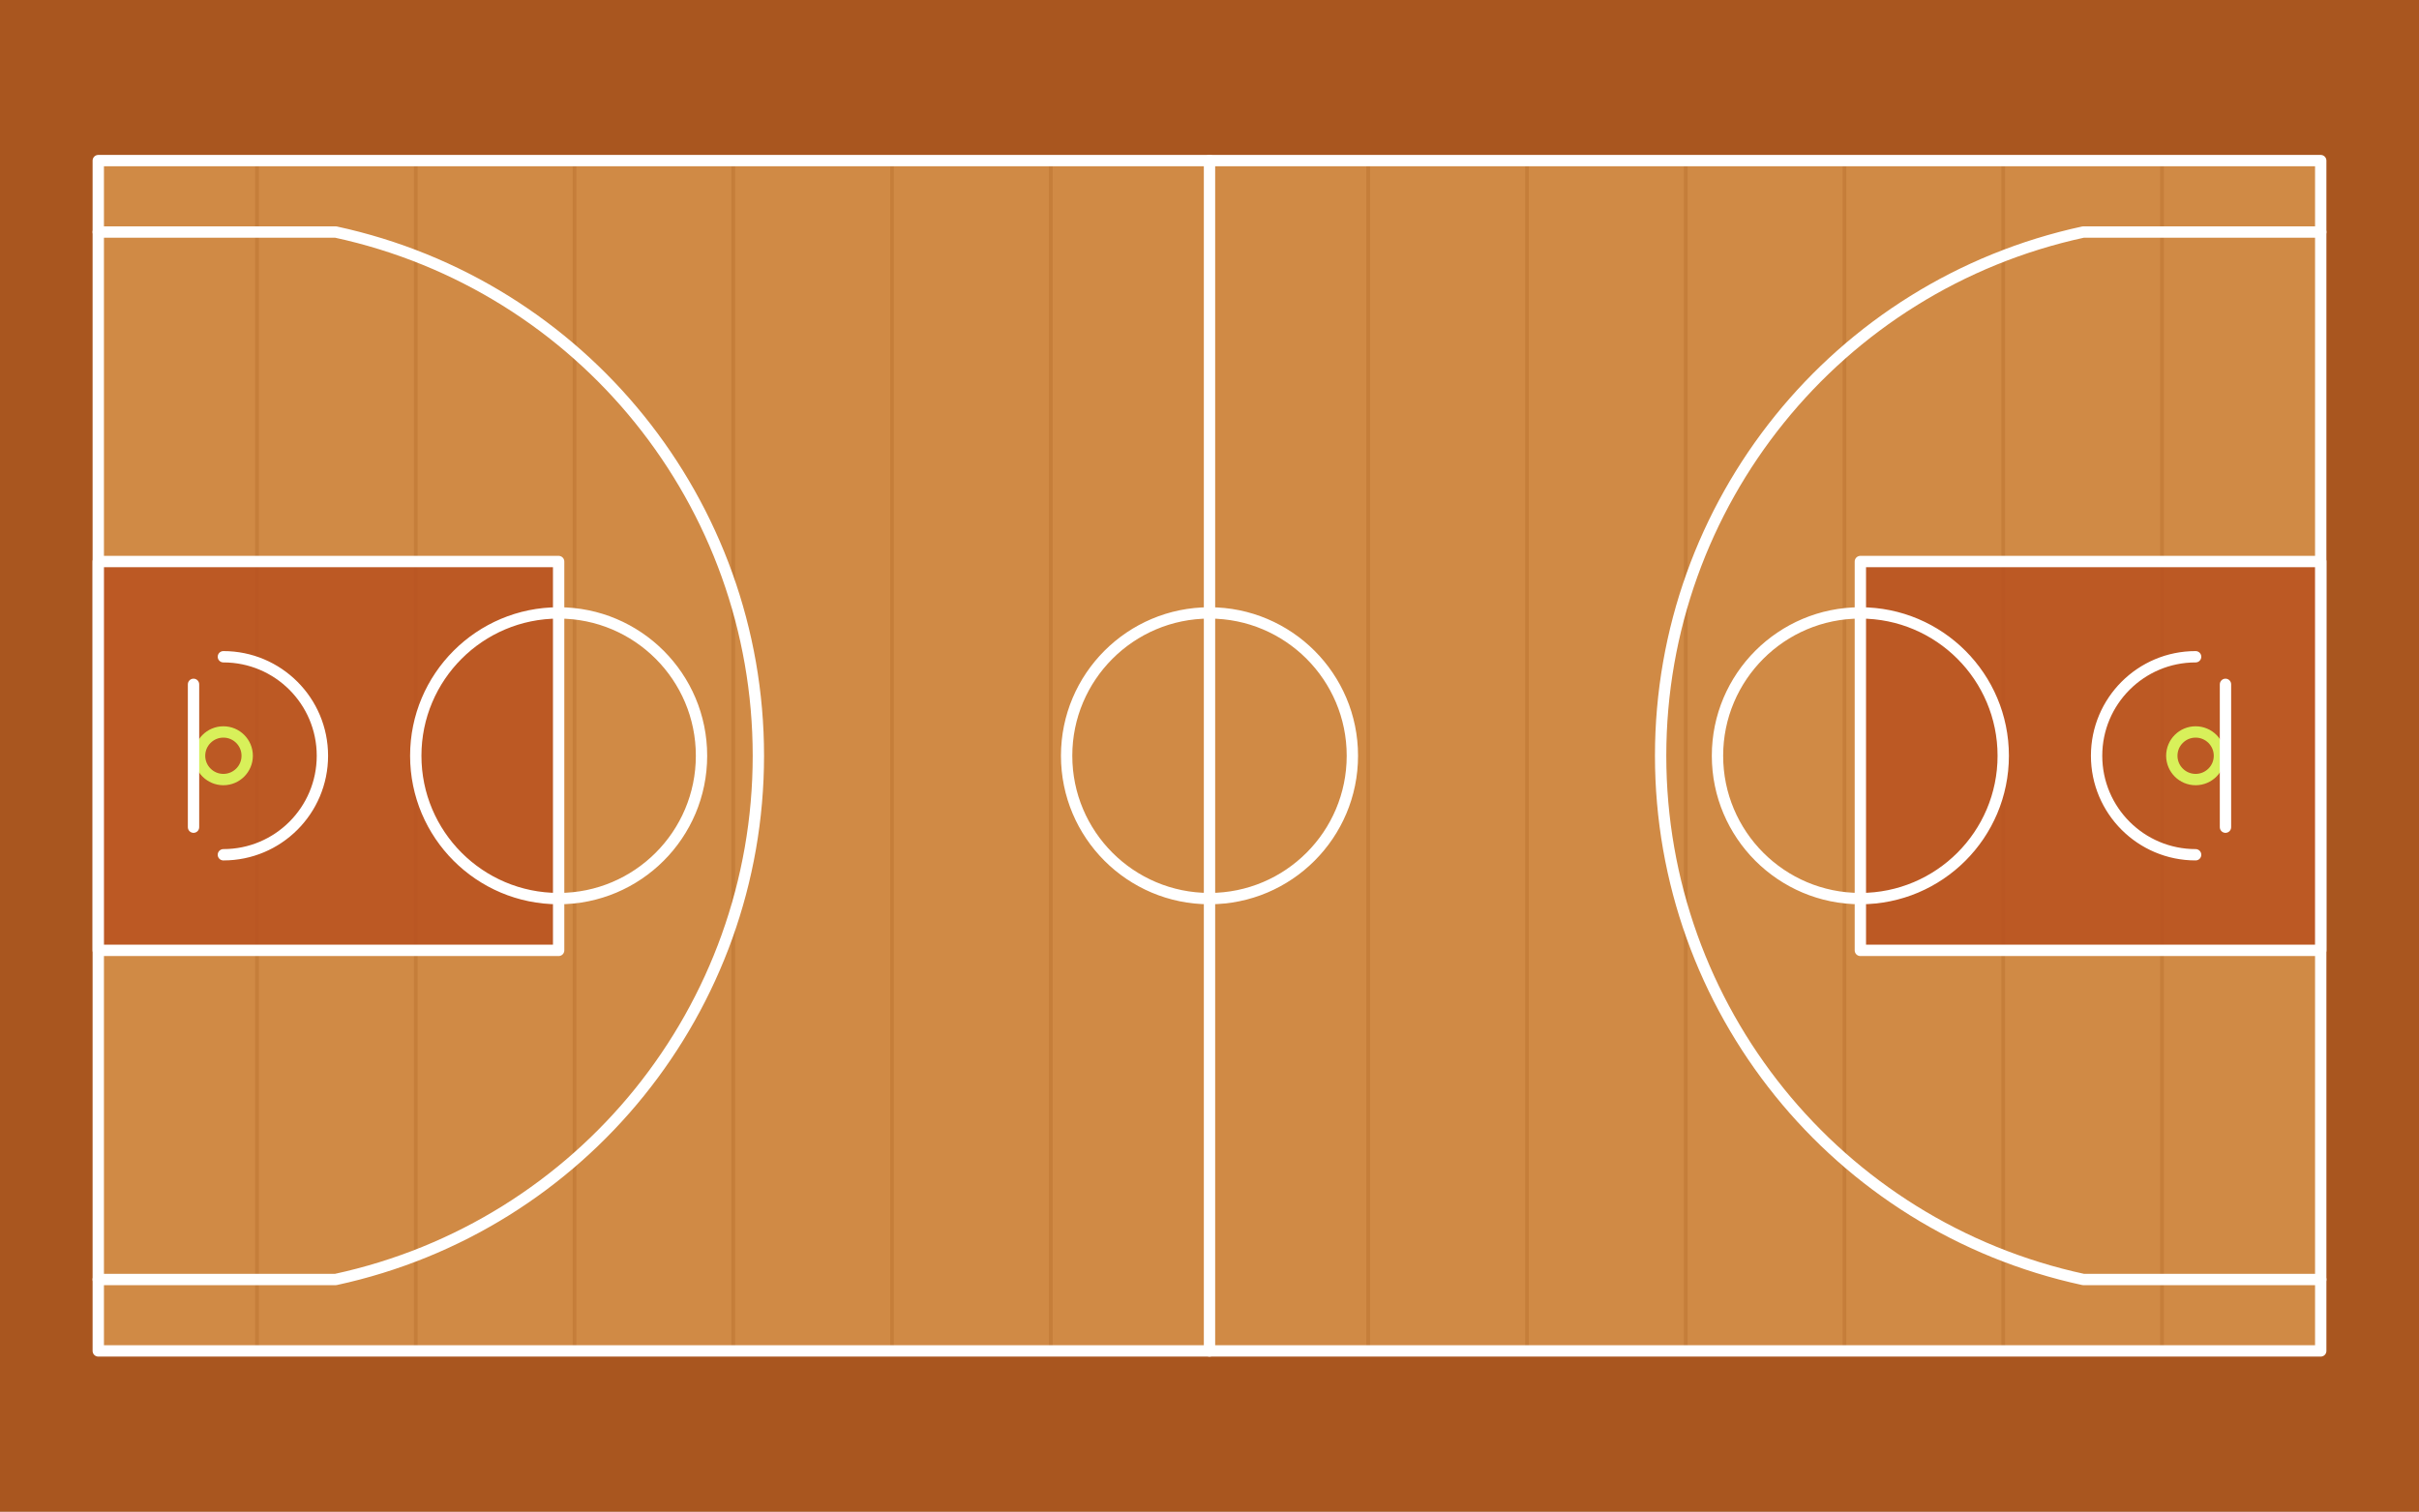
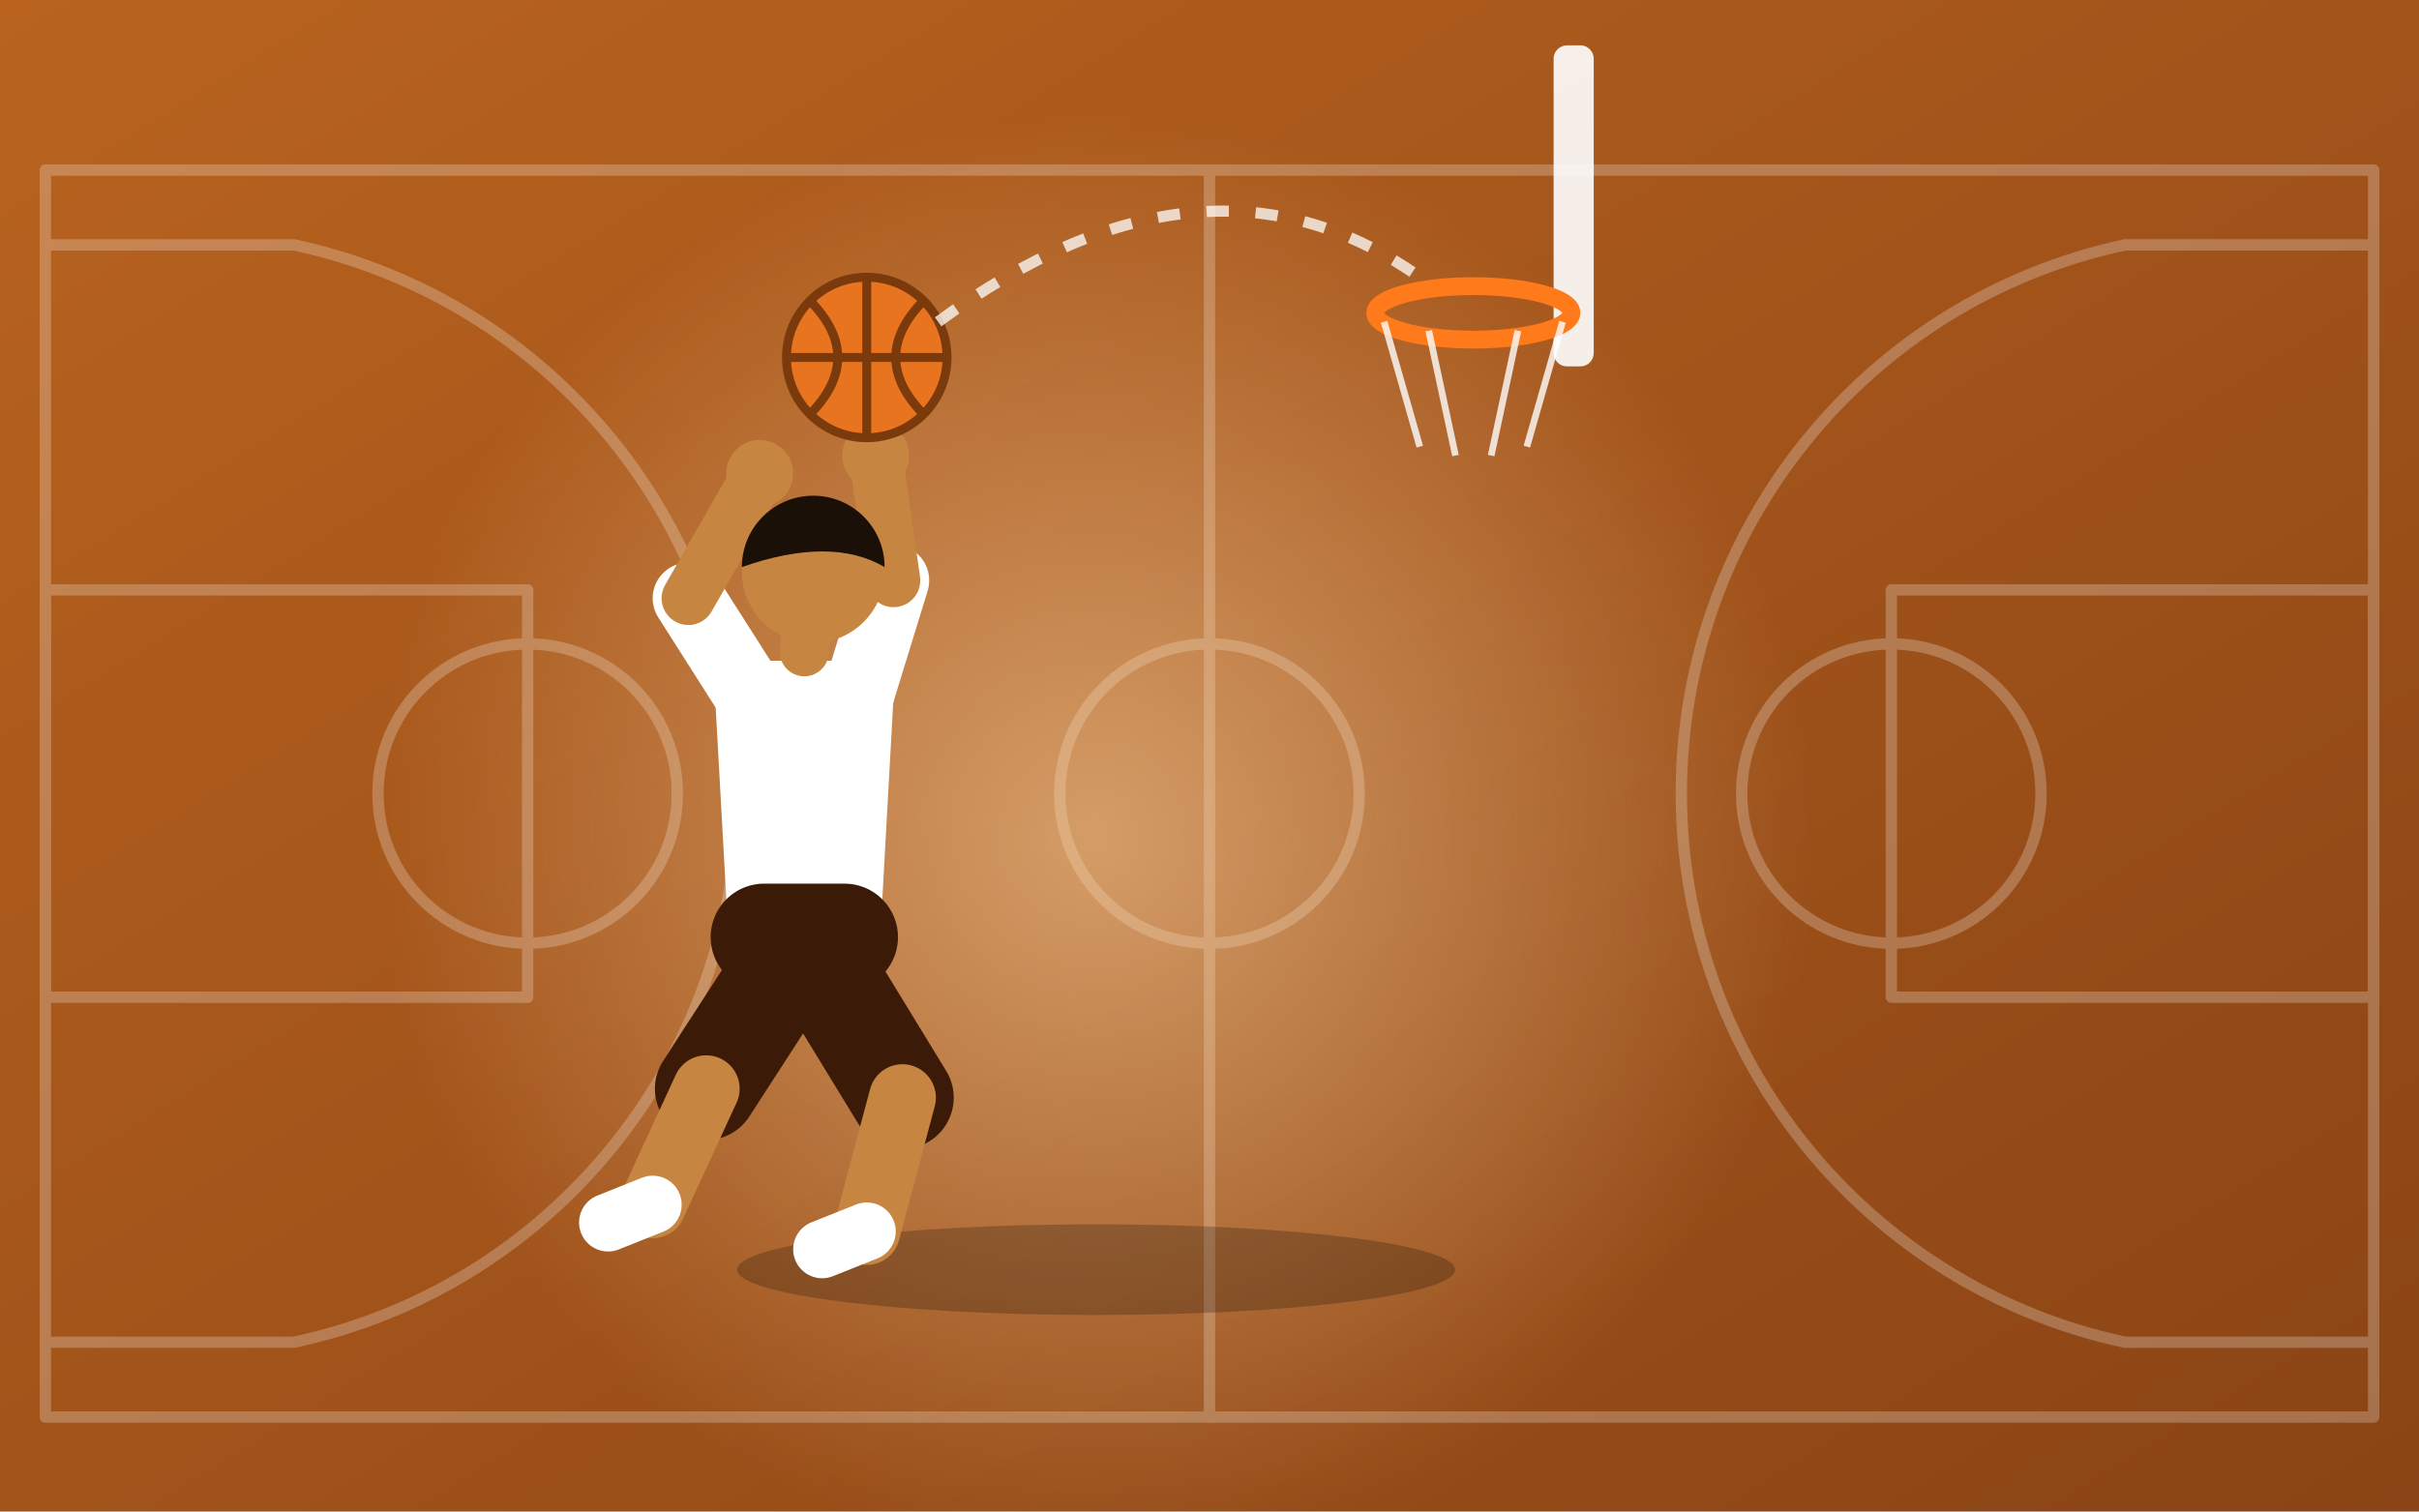
- <svg xmlns="http://www.w3.org/2000/svg" viewBox="0 0 640 400" role="img" aria-label="Sân bóng rổ nhìn từ trên xuống">
+ <svg xmlns="http://www.w3.org/2000/svg" viewBox="0 0 640 400" role="img" aria-label="Người chơi bóng rổ đang ném rổ">
  <defs>
    <linearGradient id="bg" x1="0" y1="0" x2="1" y2="1">
-       <stop offset="0" stop-color="#a9561f" />
+       <stop offset="0" stop-color="#b9631f" />
      <stop offset="1" stop-color="#8a4415" />
    </linearGradient>
+     <radialGradient id="sp" cx=".5" cy=".5" r=".5">
+       <stop offset="0" stop-color="#ffd9a8" stop-opacity=".55" />
+       <stop offset="1" stop-color="#ffd9a8" stop-opacity="0" />
+     </radialGradient>
  </defs>
  <rect width="640" height="400" fill="url(#bg)" />
-   <rect x="0.0" y="0.0" width="640.0" height="400.0" fill="#a9561f" />
-   <rect x="26.0" y="42.5" width="588.0" height="315.0" fill="#d08a45" />
-   <line x1="26.0" y1="42.5" x2="26.0" y2="357.5" stroke="#b9722f" stroke-width="1" opacity=".5" />
-   <line x1="68.0" y1="42.5" x2="68.0" y2="357.5" stroke="#b9722f" stroke-width="1" opacity=".5" />
-   <line x1="110.0" y1="42.5" x2="110.0" y2="357.5" stroke="#b9722f" stroke-width="1" opacity=".5" />
-   <line x1="152.0" y1="42.5" x2="152.0" y2="357.5" stroke="#b9722f" stroke-width="1" opacity=".5" />
-   <line x1="194.0" y1="42.5" x2="194.0" y2="357.5" stroke="#b9722f" stroke-width="1" opacity=".5" />
-   <line x1="236.0" y1="42.5" x2="236.0" y2="357.5" stroke="#b9722f" stroke-width="1" opacity=".5" />
-   <line x1="278.0" y1="42.5" x2="278.0" y2="357.5" stroke="#b9722f" stroke-width="1" opacity=".5" />
-   <line x1="320.0" y1="42.5" x2="320.0" y2="357.5" stroke="#b9722f" stroke-width="1" opacity=".5" />
-   <line x1="362.0" y1="42.5" x2="362.0" y2="357.5" stroke="#b9722f" stroke-width="1" opacity=".5" />
-   <line x1="404.0" y1="42.5" x2="404.0" y2="357.5" stroke="#b9722f" stroke-width="1" opacity=".5" />
-   <line x1="446.0" y1="42.5" x2="446.0" y2="357.5" stroke="#b9722f" stroke-width="1" opacity=".5" />
-   <line x1="488.0" y1="42.5" x2="488.0" y2="357.5" stroke="#b9722f" stroke-width="1" opacity=".5" />
-   <line x1="530.0" y1="42.5" x2="530.0" y2="357.5" stroke="#b9722f" stroke-width="1" opacity=".5" />
-   <line x1="572.0" y1="42.5" x2="572.0" y2="357.5" stroke="#b9722f" stroke-width="1" opacity=".5" />
-   <rect x="26.0" y="42.5" width="588.0" height="315.0" fill="none" stroke="#fff" stroke-width="3" stroke-linejoin="round" stroke-linecap="round" />
-   <line x1="320.0" y1="42.5" x2="320.0" y2="357.5" fill="none" stroke="#fff" stroke-width="3" stroke-linejoin="round" stroke-linecap="round" />
-   <circle cx="320.0" cy="200.0" r="37.8" fill="none" stroke="#fff" stroke-width="3" stroke-linejoin="round" stroke-linecap="round" />
-   <rect x="26.0" y="148.6" width="121.8" height="102.9" fill="#b8501f" opacity=".85" />
-   <rect x="26.0" y="148.6" width="121.8" height="102.9" fill="none" stroke="#fff" stroke-width="3" stroke-linejoin="round" stroke-linecap="round" />
-   <circle cx="147.8" cy="200.0" r="37.8" fill="none" stroke="#fff" stroke-width="3" stroke-linejoin="round" stroke-linecap="round" />
-   <circle cx="59.1" cy="200.0" r="6.3" fill="none" stroke="#d8f05a" stroke-width="3" />
-   <line x1="51.2" y1="181.1" x2="51.2" y2="218.9" fill="none" stroke="#fff" stroke-width="3" stroke-linejoin="round" stroke-linecap="round" />
-   <path d="M 59.1 173.8 A 26.2 26.2 0 0 1 59.1 226.2" fill="none" stroke="#fff" stroke-width="3" stroke-linejoin="round" stroke-linecap="round" />
-   <path d="M 26.0 61.4 L 88.8 61.4 A 141.8 141.8 0 0 1 88.8 338.6 L 26.0 338.6" fill="none" stroke="#fff" stroke-width="3" stroke-linejoin="round" stroke-linecap="round" />
-   <rect x="492.2" y="148.6" width="121.8" height="102.9" fill="#b8501f" opacity=".85" />
-   <rect x="492.2" y="148.6" width="121.8" height="102.9" fill="none" stroke="#fff" stroke-width="3" stroke-linejoin="round" stroke-linecap="round" />
-   <circle cx="492.2" cy="200.0" r="37.8" fill="none" stroke="#fff" stroke-width="3" stroke-linejoin="round" stroke-linecap="round" />
-   <circle cx="580.9" cy="200.0" r="6.3" fill="none" stroke="#d8f05a" stroke-width="3" />
-   <line x1="588.8" y1="181.1" x2="588.8" y2="218.9" fill="none" stroke="#fff" stroke-width="3" stroke-linejoin="round" stroke-linecap="round" />
-   <path d="M 580.9 173.8 A 26.2 26.2 0 0 0 580.9 226.2" fill="none" stroke="#fff" stroke-width="3" stroke-linejoin="round" stroke-linecap="round" />
-   <path d="M 614.0 61.4 L 551.2 61.4 A 141.8 141.8 0 0 0 551.2 338.6 L 614.0 338.6" fill="none" stroke="#fff" stroke-width="3" stroke-linejoin="round" stroke-linecap="round" />
+   <g opacity=".24">
+     <rect x="12.0" y="45.0" width="616.0" height="330.0" fill="none" stroke="#fff" stroke-width="3" stroke-linejoin="round" stroke-linecap="round" />
+     <line x1="320.0" y1="45.0" x2="320.0" y2="375.0" fill="none" stroke="#fff" stroke-width="3" stroke-linejoin="round" stroke-linecap="round" />
+     <circle cx="320.0" cy="210.0" r="39.6" fill="none" stroke="#fff" stroke-width="3" stroke-linejoin="round" stroke-linecap="round" />
+     <rect x="12.0" y="156.1" width="127.6" height="107.8" fill="none" stroke="#fff" stroke-width="3" stroke-linejoin="round" stroke-linecap="round" />
+     <circle cx="139.6" cy="210.0" r="39.6" fill="none" stroke="#fff" stroke-width="3" stroke-linejoin="round" stroke-linecap="round" />
+     <path d="M 12.0 64.8 L 77.8 64.8 A 148.5 148.5 0 0 1 77.8 355.2 L 12.0 355.2" fill="none" stroke="#fff" stroke-width="3" stroke-linejoin="round" stroke-linecap="round" />
+     <rect x="500.4" y="156.1" width="127.6" height="107.8" fill="none" stroke="#fff" stroke-width="3" stroke-linejoin="round" stroke-linecap="round" />
+     <circle cx="500.4" cy="210.0" r="39.6" fill="none" stroke="#fff" stroke-width="3" stroke-linejoin="round" stroke-linecap="round" />
+     <path d="M 628.0 64.8 L 562.2 64.8 A 148.5 148.5 0 0 0 562.2 355.2 L 628.0 355.2" fill="none" stroke="#fff" stroke-width="3" stroke-linejoin="round" stroke-linecap="round" />
+   </g>
+   <circle cx="290" cy="222" r="190" fill="url(#sp)" />
+   <ellipse cx="290" cy="336" rx="95" ry="12" fill="#000" opacity=".22" />
+   <g transform="translate(212.8 141.8) scale(1.18)">
+     <line x1="-12.0" y1="36.0" x2="-26.0" y2="14.0" stroke="#ffffff" stroke-width="16" stroke-linecap="round" />
+     <line x1="-26.0" y1="14.0" x2="-10.0" y2="-14.0" stroke="#c68642" stroke-width="12" stroke-linecap="round" />
+     <circle cx="-10.0" cy="-14.0" r="7.5" fill="#c68642" />
+     <line x1="0.0" y1="90.0" x2="-22.0" y2="124.0" stroke="#3b1a08" stroke-width="23" stroke-linecap="round" />
+     <line x1="-22.0" y1="124.0" x2="-34.0" y2="150.0" stroke="#c68642" stroke-width="15" stroke-linecap="round" />
+     <line x1="-34.0" y1="150.0" x2="-44.0" y2="154.0" stroke="#ffffff" stroke-width="13" stroke-linecap="round" />
+     <polygon points="-12.0,36.0 12.0,36.0 9.0,90.0 -9.0,90.0" fill="#ffffff" stroke="#ffffff" stroke-width="16" stroke-linejoin="round" />
+     <line x1="-9.0" y1="90.0" x2="9.0" y2="90.0" stroke="#3b1a08" stroke-width="24" stroke-linecap="round" />
+     <line x1="0.0" y1="90.0" x2="22.0" y2="126.0" stroke="#3b1a08" stroke-width="23" stroke-linecap="round" />
+     <line x1="22.0" y1="126.0" x2="14.0" y2="156.0" stroke="#c68642" stroke-width="15" stroke-linecap="round" />
+     <line x1="14.0" y1="156.0" x2="4.0" y2="160.0" stroke="#ffffff" stroke-width="13" stroke-linecap="round" />
+     <line x1="12.0" y1="36.0" x2="20.0" y2="10.0" stroke="#ffffff" stroke-width="16" stroke-linecap="round" />
+     <line x1="20.0" y1="10.0" x2="16.0" y2="-18.0" stroke="#c68642" stroke-width="12" stroke-linecap="round" />
+     <circle cx="16.0" cy="-18.0" r="7.5" fill="#c68642" />
+     <line x1="0.0" y1="26.0" x2="2.0" y2="8.0" stroke="#c68642" stroke-width="11" stroke-linecap="round" />
+     <circle cx="2.0" cy="8.0" r="16" fill="#c68642" />
+     <path d="M -14.0 7.0 A 16 16 0 0 1 18.0 7.0 Q 6.0 0.0 -14.0 7.0 Z" fill="#1a1008" />
+     <g transform="translate(14 -40)">
+       <circle r="18" fill="#e8741f" stroke="#7a3a0c" stroke-width="2" />
+       <path d="M-18 0 H18 M0 -18 V18" stroke="#7a3a0c" stroke-width="2" />
+       <path d="M-13 -13 Q0 0 -13 13 M13 -13 Q0 0 13 13" stroke="#7a3a0c" stroke-width="2" fill="none" />
+     </g>
+     <rect x="168" y="-110" width="9" height="72" rx="3" fill="#fff" opacity=".9" />
+     <ellipse cx="150" cy="-50" rx="22" ry="6" fill="none" stroke="#ff7a1a" stroke-width="4" />
+     <path d="M130 -48 L138 -20 M170 -48 L162 -20 M140 -46 L146 -18 M160 -46 L154 -18" stroke="#fff" stroke-width="1.5" opacity=".8" />
+     <path d="M30 -48 Q90 -92 138 -58" stroke="#fff" stroke-width="2.5" stroke-dasharray="5 6" fill="none" opacity=".75" />
+   </g>
</svg>
